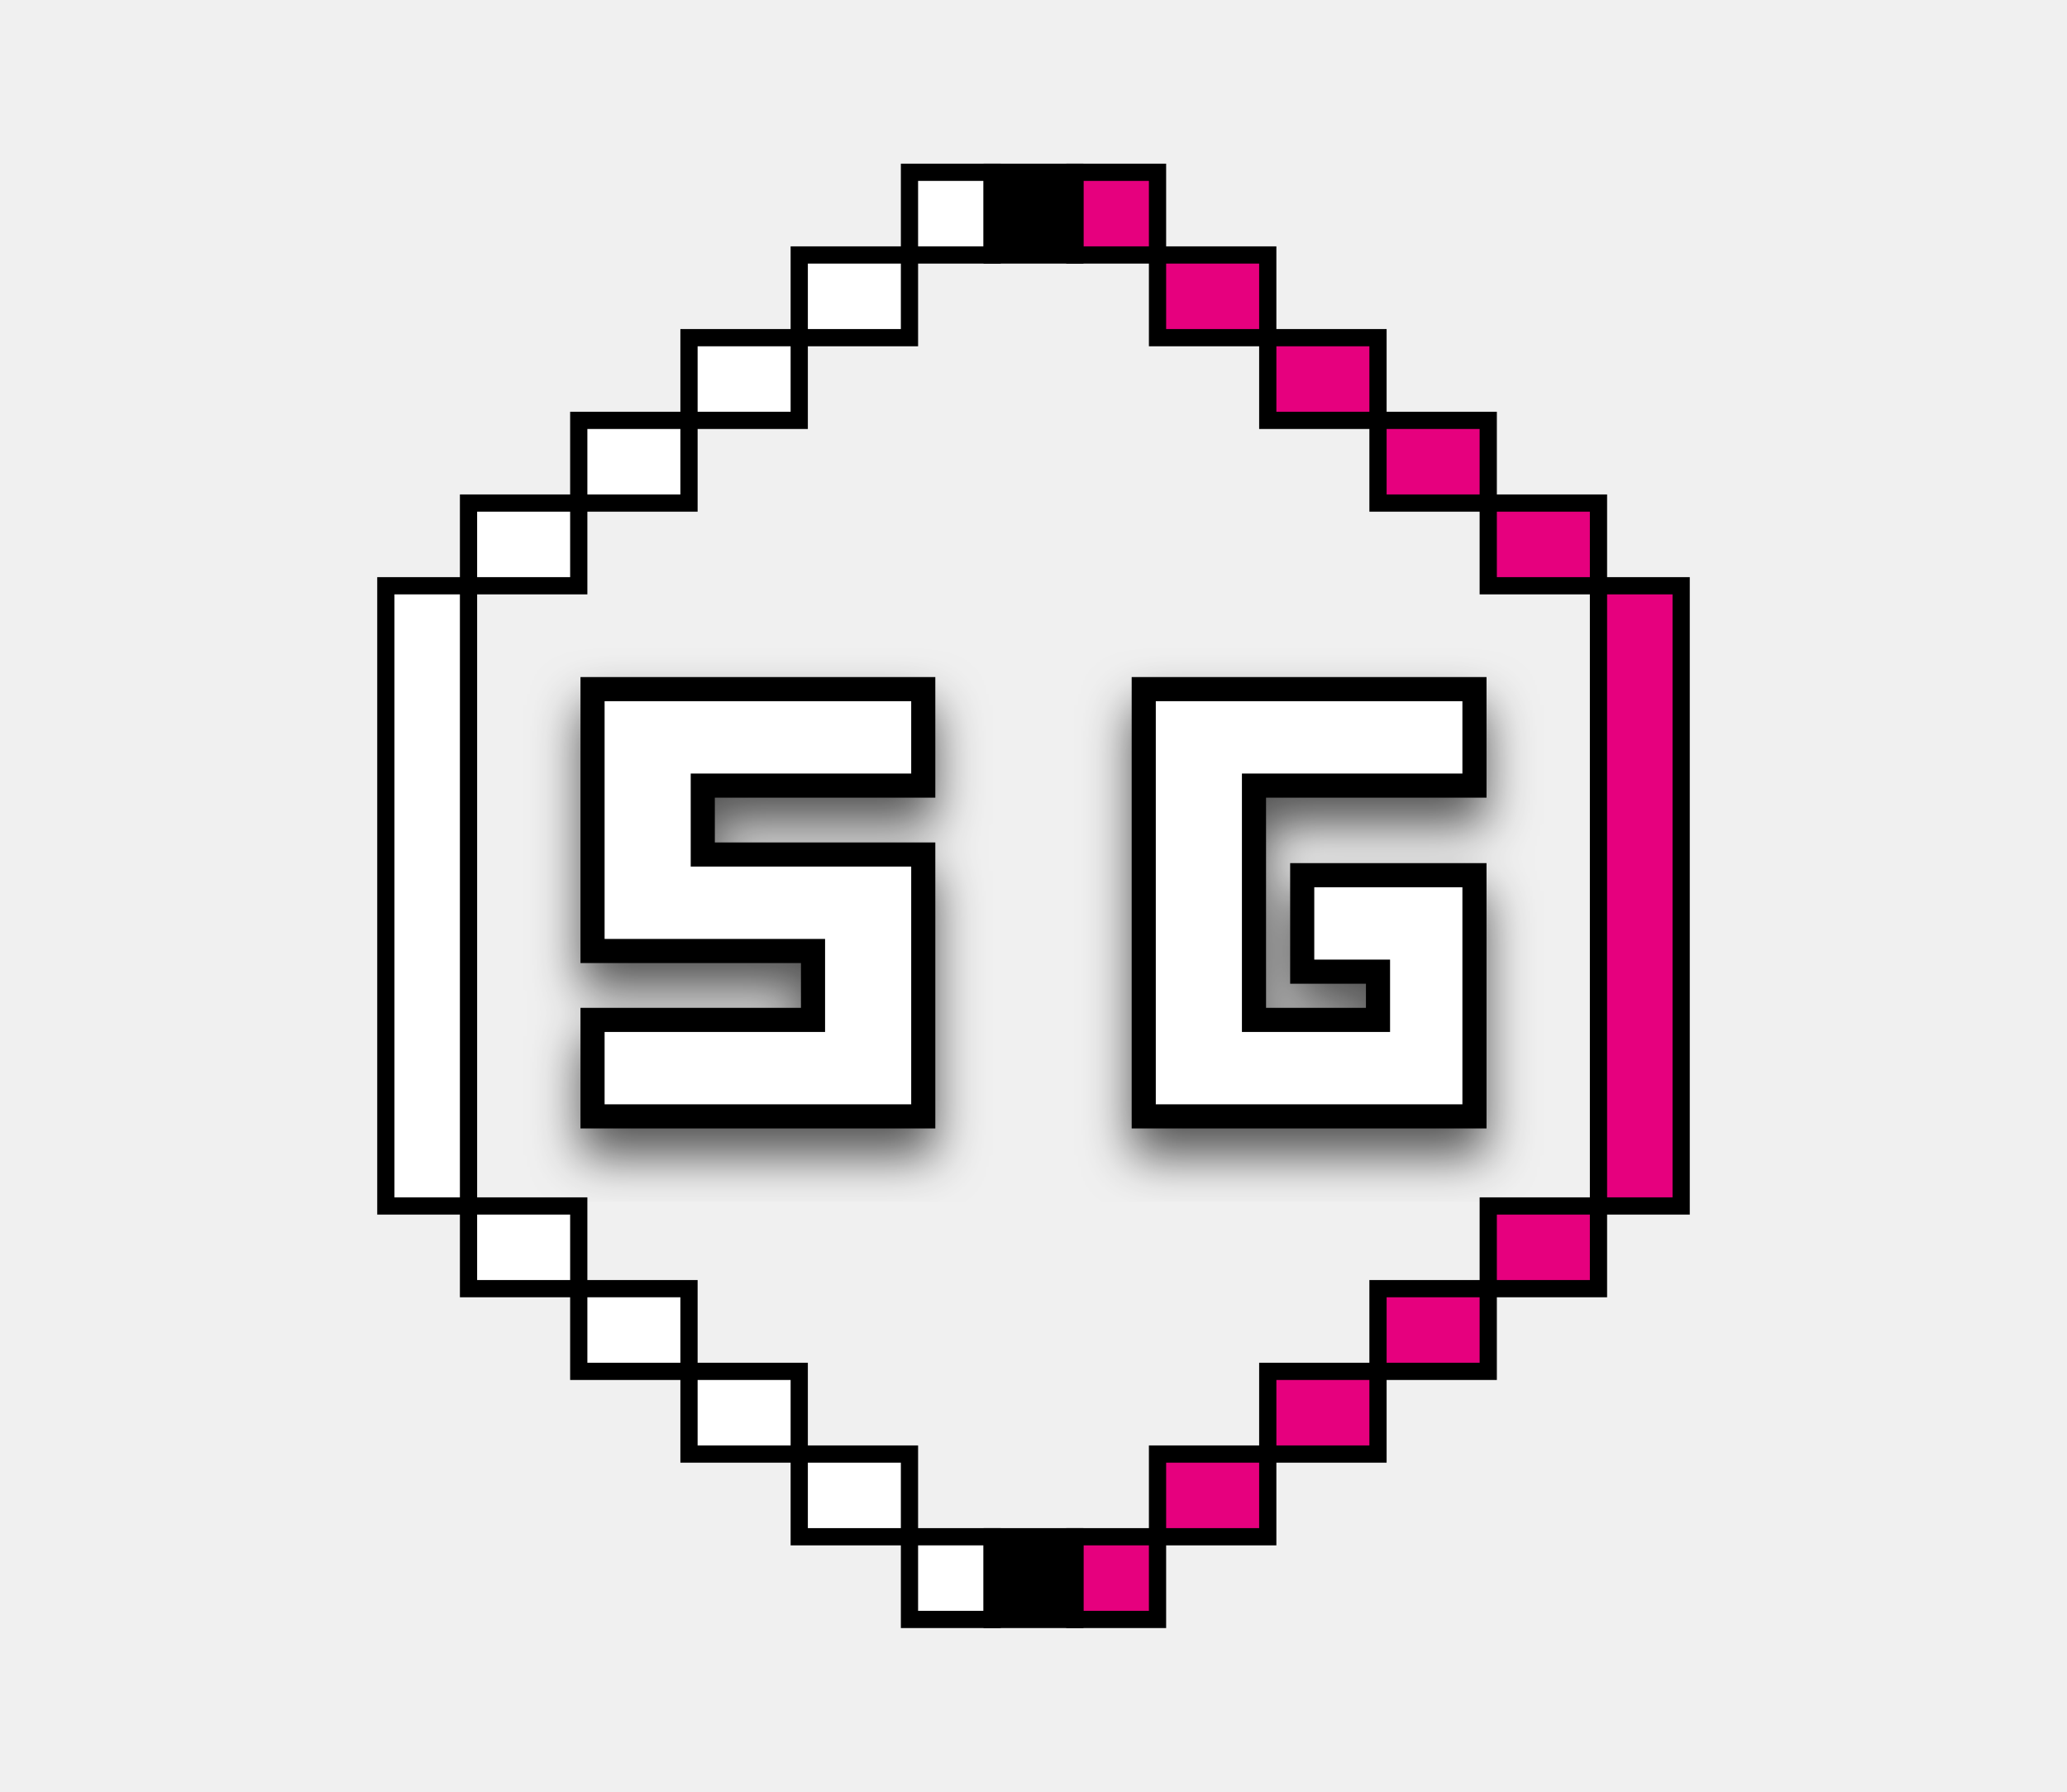
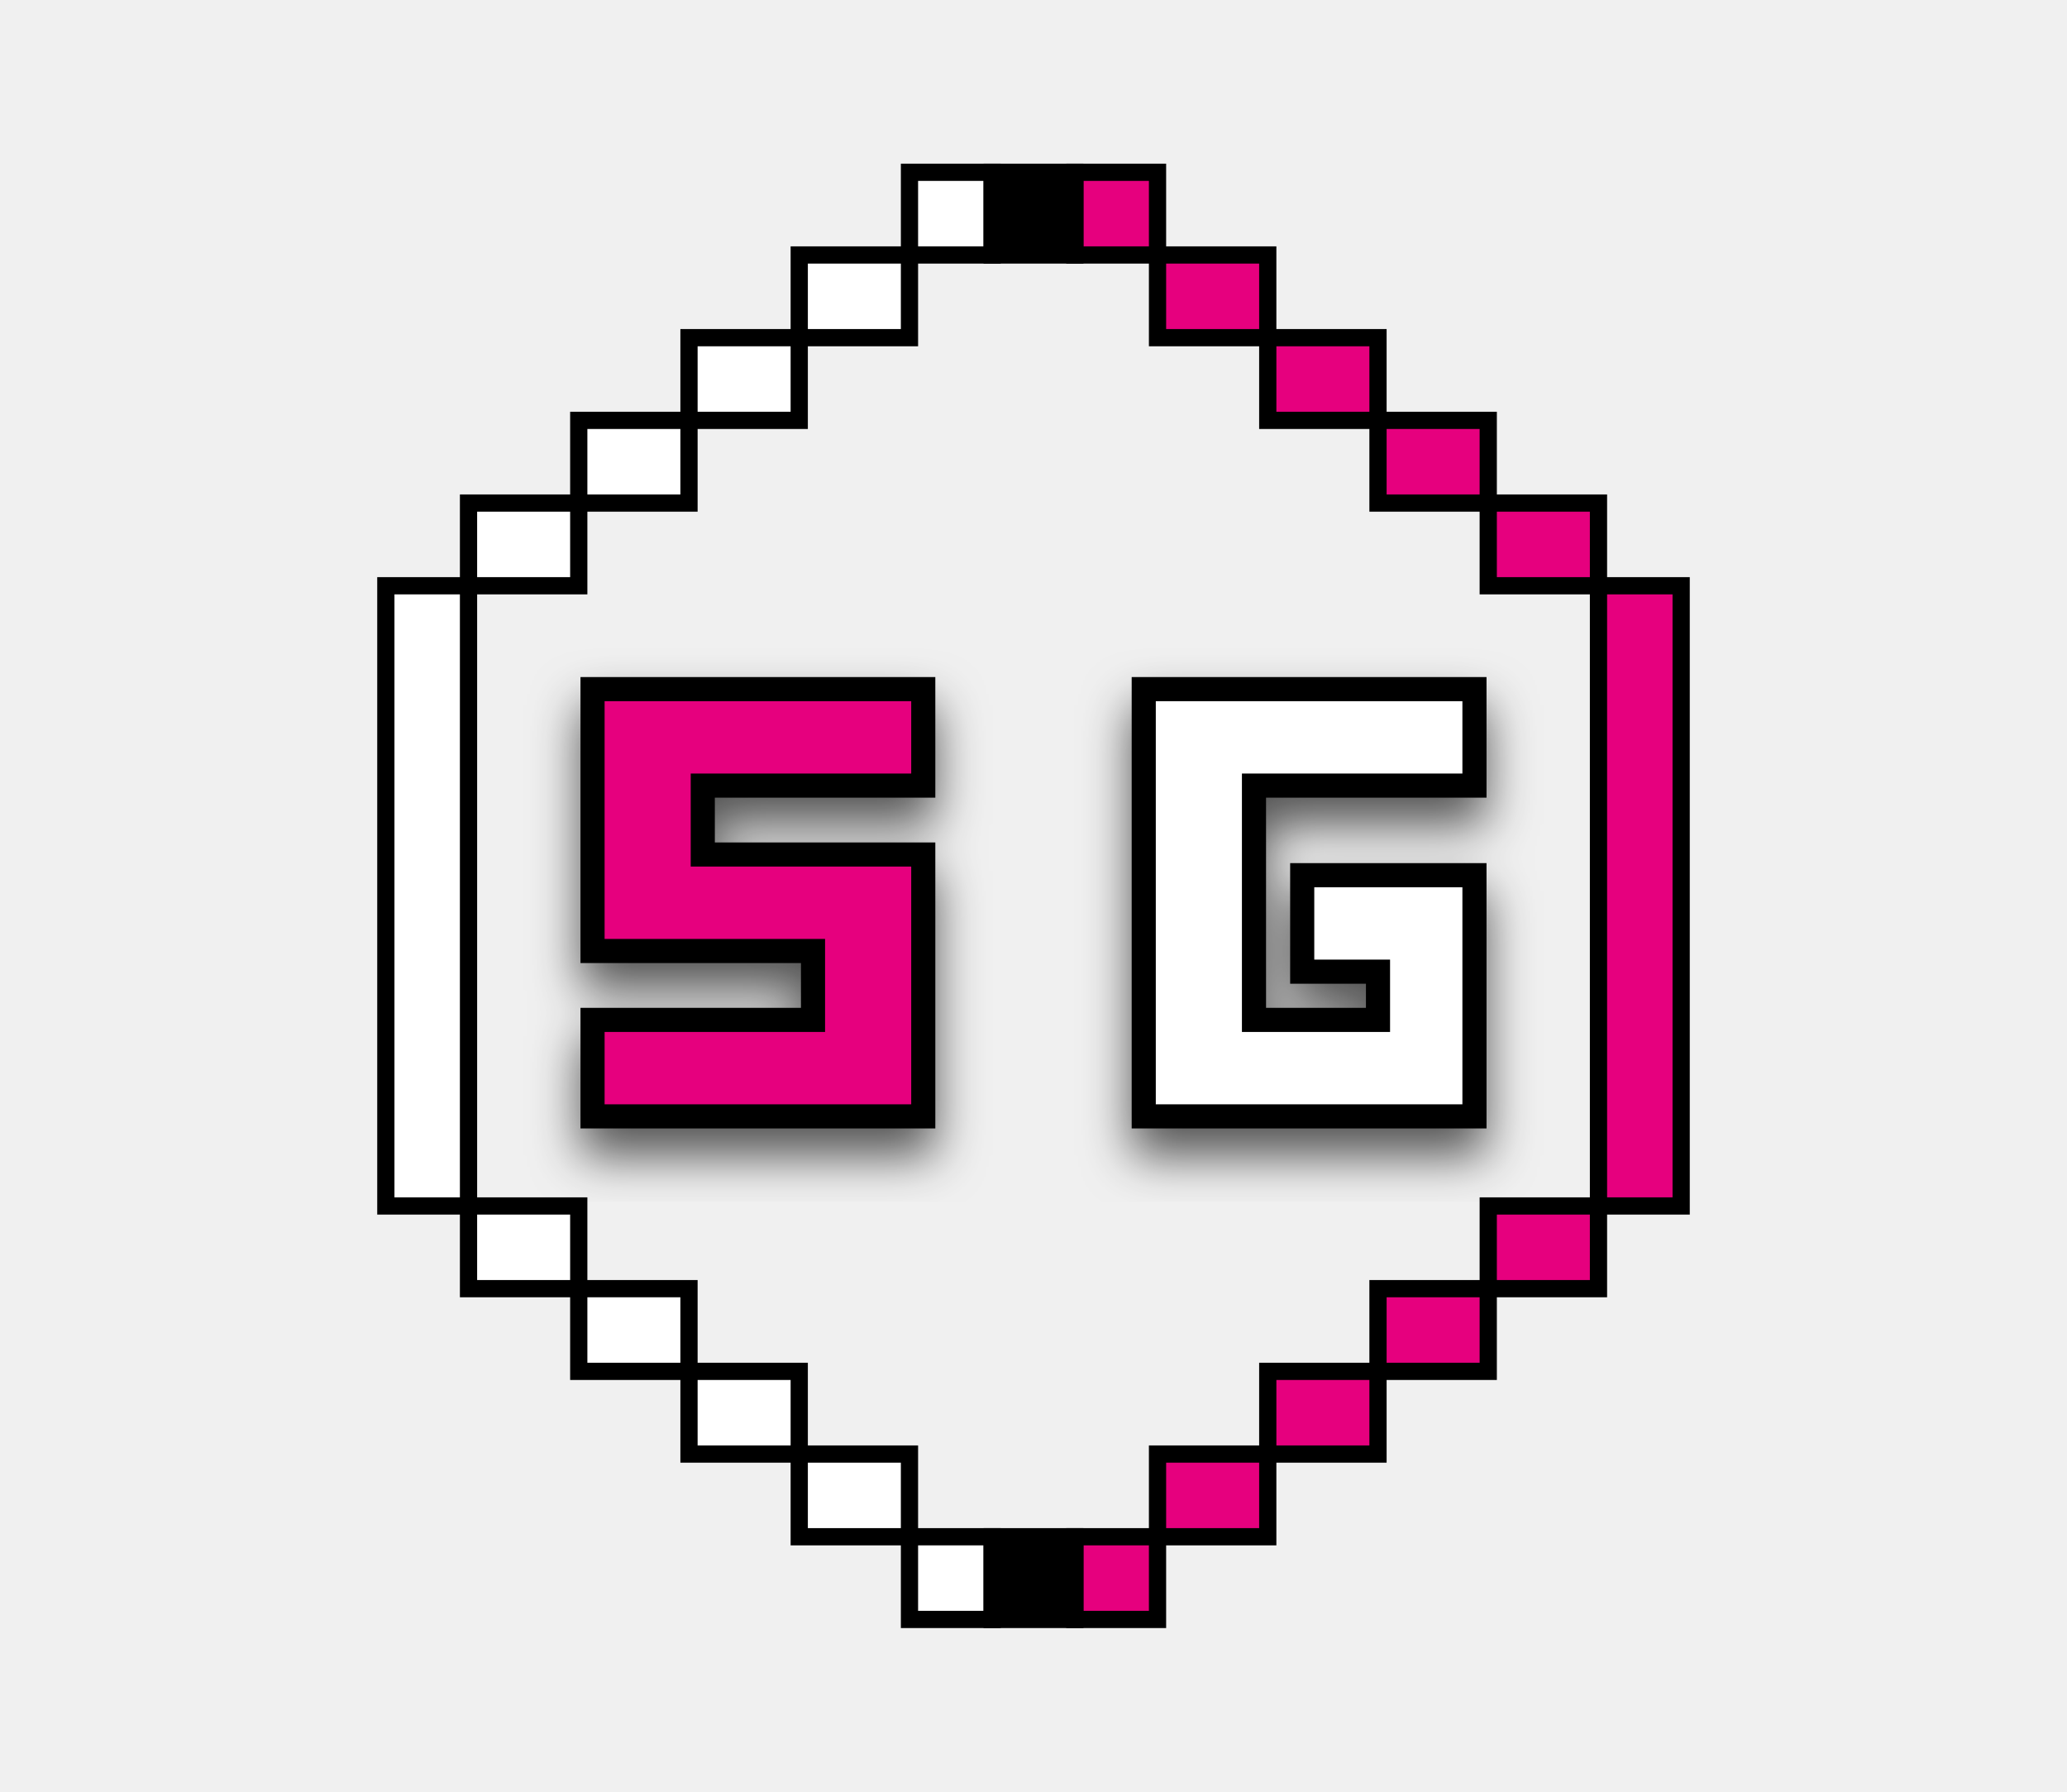
<svg xmlns="http://www.w3.org/2000/svg" viewBox="0 0 300 260" width="300" height="260" fill="none" role="img" aria-label="Saints Gaming Logo">
  <defs>
    <filter id="sg-shadow" x="-20%" y="-20%" width="140%" height="140%">
      <feDropShadow dx="0" dy="4" stdDeviation="3.5" flood-color="#000000" flood-opacity="0.65" />
    </filter>
  </defs>
  <g fill="#FFFFFF" stroke="#000000" stroke-width="2.5" stroke-linejoin="miter">
    <rect x="132" y="25" width="12" height="12" />
    <rect x="116" y="37" width="16" height="12" />
    <rect x="100" y="49" width="16" height="12" />
    <rect x="84" y="61" width="16" height="12" />
    <rect x="68" y="73" width="16" height="12" />
    <rect x="56" y="85" width="12" height="90" />
    <rect x="68" y="175" width="16" height="12" />
    <rect x="84" y="187" width="16" height="12" />
    <rect x="100" y="199" width="16" height="12" />
    <rect x="116" y="211" width="16" height="12" />
    <rect x="132" y="223" width="12" height="12" />
  </g>
  <g fill="#E6007E" stroke="#000000" stroke-width="2.5" stroke-linejoin="miter">
    <rect x="156" y="25" width="12" height="12" />
    <rect x="168" y="37" width="16" height="12" />
    <rect x="184" y="49" width="16" height="12" />
    <rect x="200" y="61" width="16" height="12" />
    <rect x="216" y="73" width="16" height="12" />
    <rect x="232" y="85" width="12" height="90" />
    <rect x="216" y="175" width="16" height="12" />
    <rect x="200" y="187" width="16" height="12" />
    <rect x="184" y="199" width="16" height="12" />
    <rect x="168" y="211" width="16" height="12" />
    <rect x="156" y="223" width="12" height="12" />
  </g>
  <g fill="#000000" stroke="#000000" stroke-width="2.5" stroke-linejoin="miter">
    <rect x="144" y="25" width="12" height="12" />
    <rect x="144" y="223" width="12" height="12" />
  </g>
  <g filter="url(#sg-shadow)">
-     <path d="M 86 100 H 134 V 114 H 102 V 124 H 134 V 162 H 86 V 148 H 118 V 138 H 86 Z" fill="#FFFFFF" stroke="#000000" stroke-width="3.5" stroke-linejoin="miter" stroke-linecap="square" />
+     <path d="M 86 100 H 134 V 114 H 102 V 124 H 134 V 162 H 86 V 148 H 118 V 138 H 86 Z" fill="#E6007E" stroke="#000000" stroke-width="3.5" stroke-linejoin="miter" stroke-linecap="square" />
    <path d="M 166 100 H 214 V 114 H 182 V 148 H 200 V 141 H 189 V 127 H 214 V 162 H 166 Z" fill="#FFFFFF" stroke="#000000" stroke-width="3.5" stroke-linejoin="miter" stroke-linecap="square" />
  </g>
</svg>
